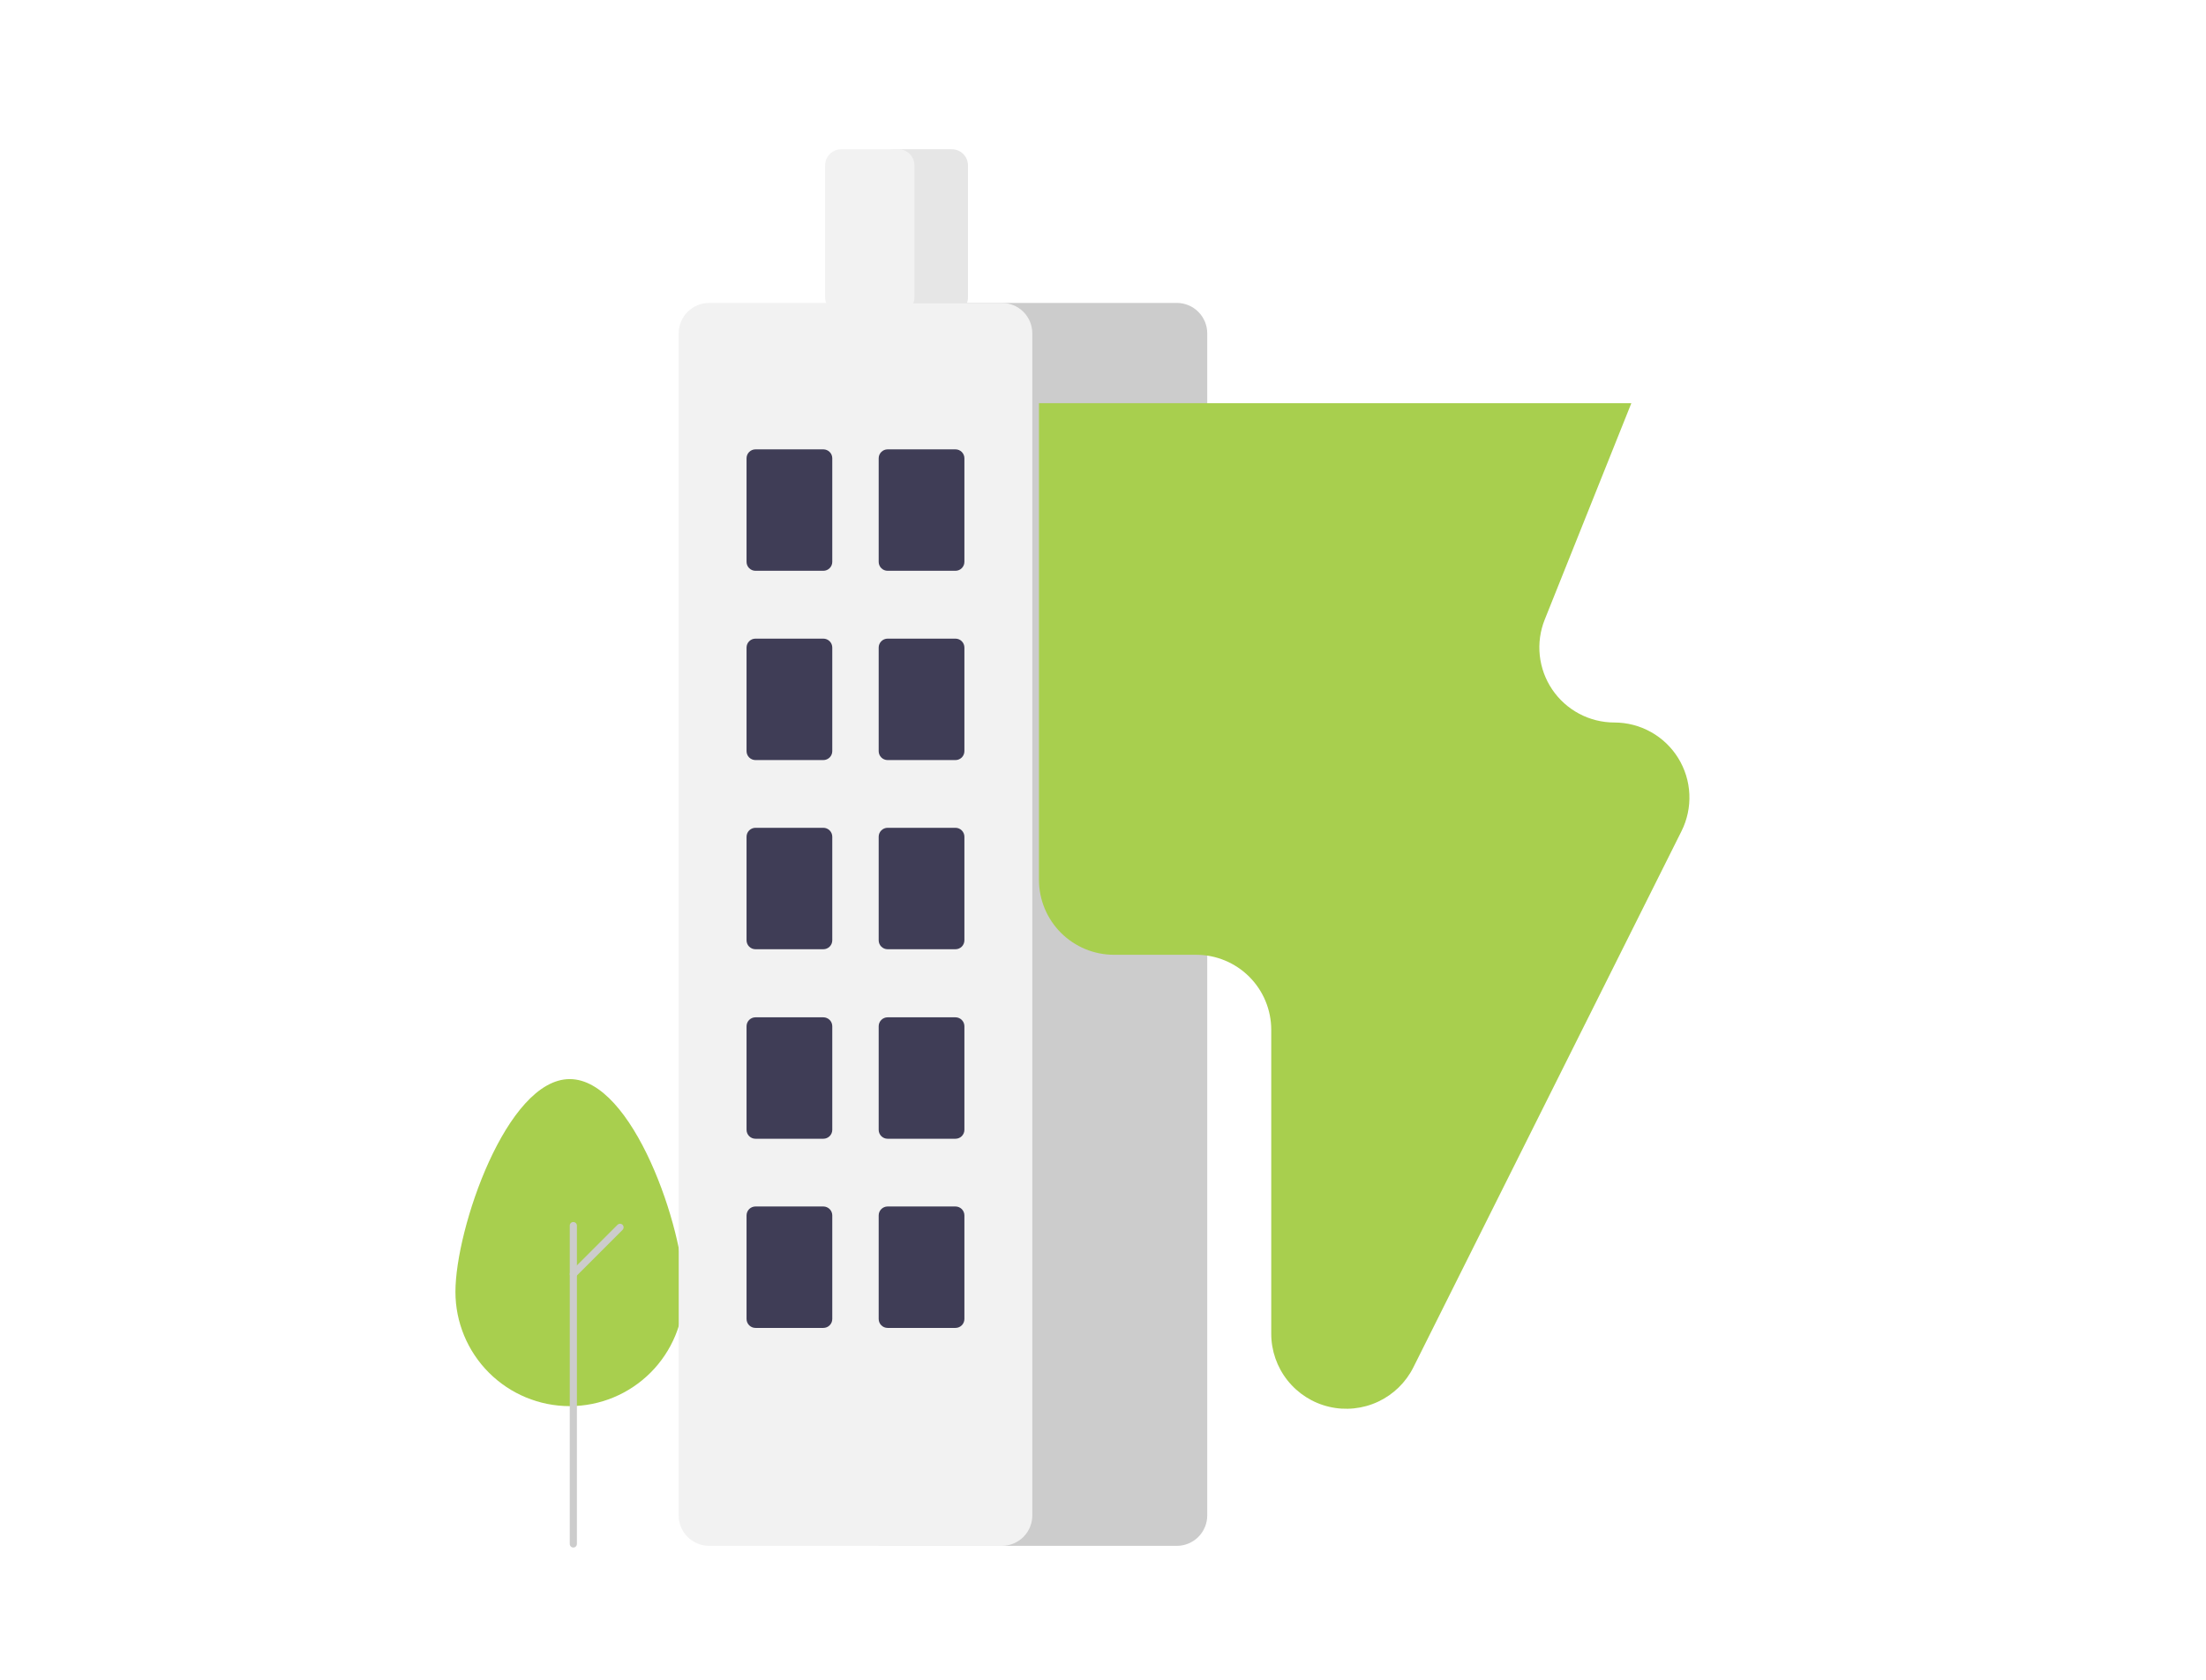
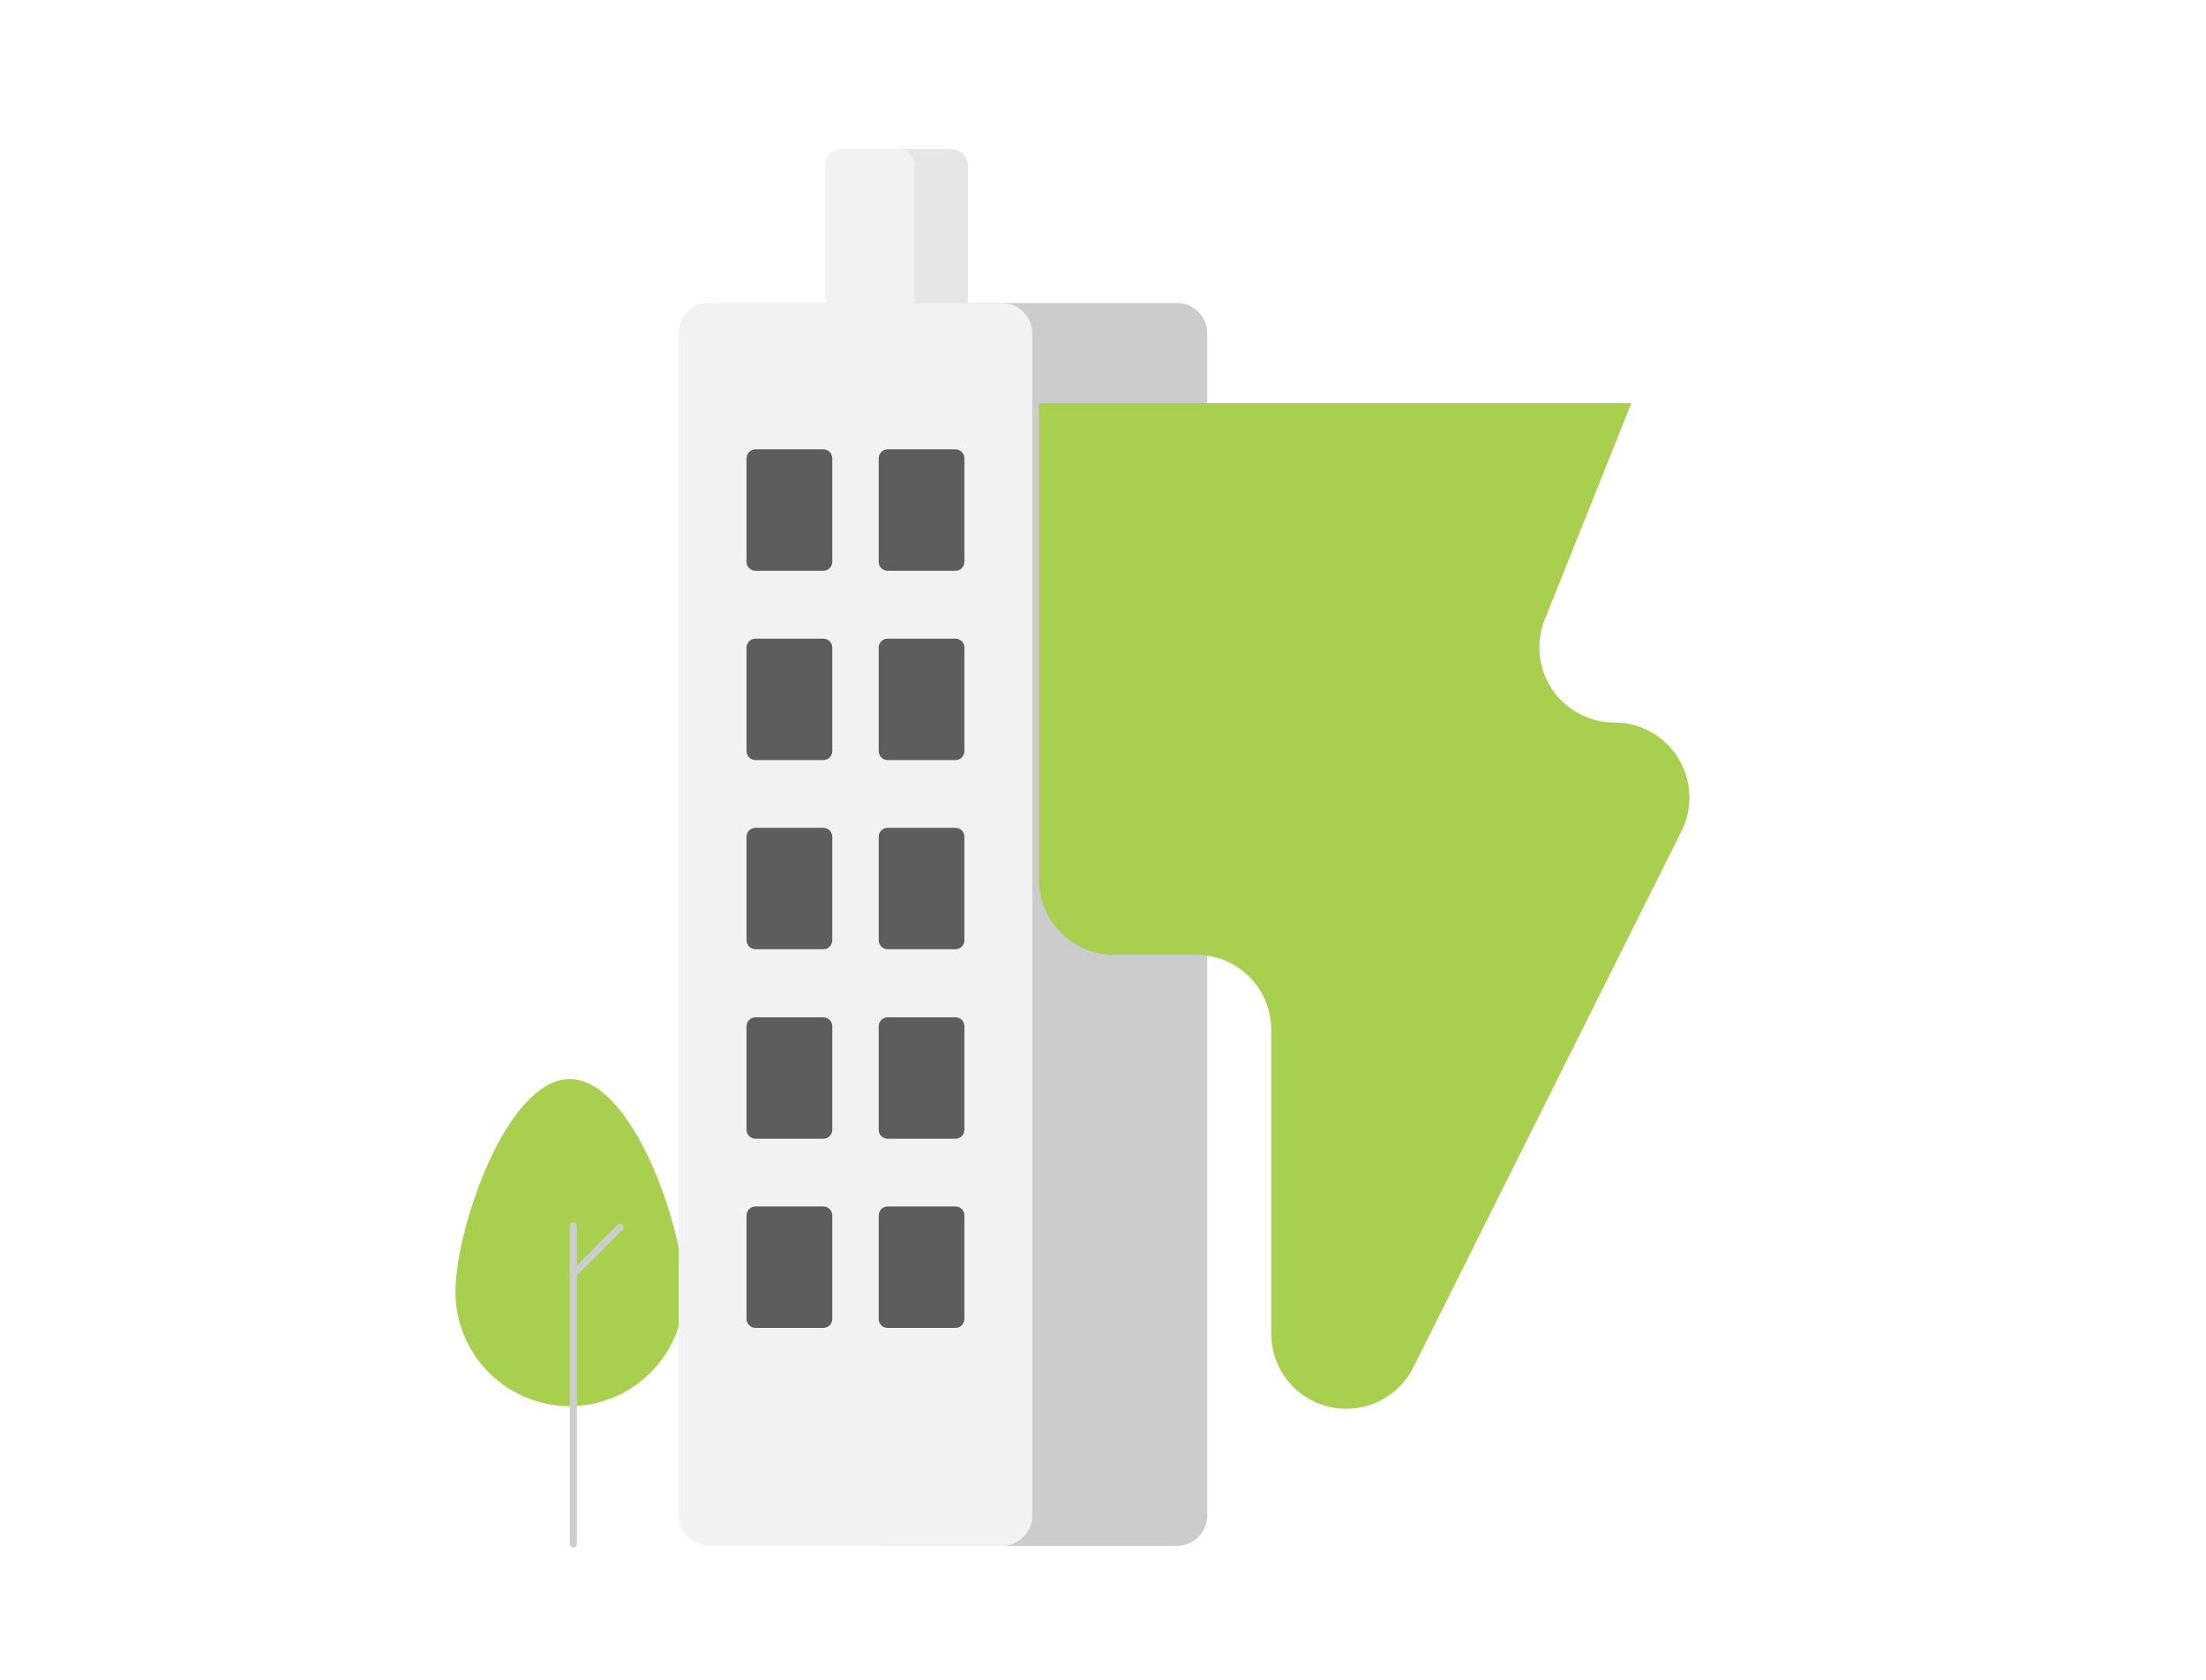
<svg xmlns="http://www.w3.org/2000/svg" width="155" height="118" viewBox="0 0 155 118" fill="none">
  <path d="M48.062 90.774C48.062 86.341 44.466 75.824 40.031 75.824C35.596 75.824 32 86.341 32 90.774C32 92.903 32.846 94.946 34.352 96.452C35.858 97.958 37.901 98.804 40.031 98.804C42.161 98.804 44.203 97.958 45.709 96.452C47.215 94.946 48.062 92.903 48.062 90.774Z" fill="#A8CF4E" />
  <path d="M40.284 108.739C40.217 108.739 40.153 108.713 40.106 108.666C40.059 108.619 40.033 108.555 40.033 108.489V86.118C40.033 86.051 40.059 85.987 40.106 85.94C40.153 85.893 40.217 85.867 40.284 85.867C40.35 85.867 40.414 85.893 40.461 85.94C40.508 85.987 40.535 86.051 40.535 86.118V108.489C40.535 108.555 40.508 108.619 40.461 108.666C40.414 108.713 40.35 108.739 40.284 108.739Z" fill="#CCCCCC" />
  <path d="M40.283 89.774C40.234 89.774 40.185 89.759 40.144 89.731C40.103 89.704 40.071 89.665 40.052 89.619C40.033 89.573 40.028 89.522 40.037 89.474C40.047 89.425 40.071 89.38 40.106 89.345L43.388 86.063C43.435 86.016 43.499 85.99 43.566 85.99C43.632 85.99 43.696 86.016 43.743 86.063C43.79 86.11 43.816 86.174 43.816 86.241C43.816 86.307 43.79 86.371 43.743 86.418L40.461 89.7C40.438 89.724 40.41 89.742 40.38 89.755C40.349 89.767 40.316 89.774 40.283 89.774Z" fill="#CCCCCC" />
  <path d="M66.883 22.032H62.868C62.569 22.032 62.282 21.913 62.07 21.701C61.858 21.49 61.739 21.203 61.739 20.903V11.618C61.739 11.318 61.858 11.031 62.07 10.819C62.282 10.608 62.569 10.489 62.868 10.488H66.883C67.183 10.489 67.47 10.608 67.681 10.819C67.893 11.031 68.012 11.318 68.013 11.618V20.903C68.012 21.203 67.893 21.49 67.681 21.701C67.47 21.913 67.183 22.032 66.883 22.032Z" fill="#E6E6E6" />
  <path d="M82.691 108.621H62.112C61.546 108.62 61.004 108.395 60.604 107.995C60.204 107.595 59.979 107.053 59.979 106.488V23.419C59.979 22.854 60.204 22.311 60.604 21.912C61.004 21.512 61.546 21.287 62.112 21.286H82.691C83.256 21.287 83.799 21.512 84.198 21.912C84.598 22.311 84.823 22.854 84.824 23.419V106.488C84.823 107.053 84.598 107.595 84.198 107.995C83.799 108.395 83.256 108.62 82.691 108.621Z" fill="#CCCCCC" />
  <path d="M70.4 108.621H49.821C49.255 108.62 48.713 108.395 48.313 107.995C47.913 107.595 47.688 107.053 47.688 106.488V23.419C47.688 22.854 47.913 22.311 48.313 21.912C48.713 21.512 49.255 21.287 49.821 21.286H70.4C70.965 21.287 71.507 21.512 71.907 21.912C72.307 22.311 72.532 22.854 72.533 23.419V106.488C72.532 107.053 72.307 107.595 71.907 107.995C71.507 108.395 70.965 108.62 70.4 108.621Z" fill="#F2F2F2" />
  <path d="M63.121 22.032H59.106C58.807 22.032 58.52 21.913 58.308 21.701C58.096 21.49 57.977 21.203 57.977 20.903V11.618C57.977 11.318 58.096 11.031 58.308 10.819C58.52 10.608 58.807 10.489 59.106 10.488H63.121C63.421 10.489 63.708 10.608 63.92 10.819C64.131 11.031 64.25 11.318 64.251 11.618V20.903C64.25 21.203 64.131 21.49 63.92 21.701C63.708 21.913 63.421 22.032 63.121 22.032Z" fill="#F2F2F2" />
-   <path d="M57.85 40.107H53.082C52.916 40.107 52.756 40.041 52.639 39.923C52.521 39.806 52.455 39.646 52.455 39.48V32.202C52.455 32.036 52.521 31.876 52.639 31.759C52.756 31.641 52.916 31.575 53.082 31.575H57.85C58.017 31.575 58.176 31.641 58.294 31.759C58.412 31.876 58.478 32.036 58.478 32.202V39.48C58.478 39.646 58.412 39.806 58.294 39.923C58.176 40.041 58.017 40.107 57.85 40.107Z" fill="#3F3D56" />
-   <path d="M67.134 40.107H62.366C62.2 40.107 62.04 40.041 61.923 39.923C61.805 39.806 61.739 39.646 61.739 39.48V32.202C61.739 32.036 61.805 31.876 61.923 31.759C62.04 31.641 62.2 31.575 62.366 31.575H67.134C67.301 31.575 67.46 31.641 67.578 31.759C67.695 31.876 67.761 32.036 67.762 32.202V39.48C67.761 39.646 67.695 39.806 67.578 39.923C67.46 40.041 67.301 40.107 67.134 40.107Z" fill="#3F3D56" />
-   <path d="M57.85 53.408H53.082C52.916 53.407 52.756 53.341 52.639 53.224C52.521 53.106 52.455 52.947 52.455 52.78V45.502C52.455 45.336 52.521 45.177 52.639 45.059C52.756 44.941 52.916 44.875 53.082 44.875H57.85C58.017 44.875 58.176 44.941 58.294 45.059C58.412 45.177 58.478 45.336 58.478 45.502V52.78C58.478 52.947 58.412 53.106 58.294 53.224C58.176 53.341 58.017 53.407 57.85 53.408Z" fill="#3F3D56" />
-   <path d="M67.134 53.408H62.366C62.2 53.407 62.04 53.341 61.923 53.224C61.805 53.106 61.739 52.947 61.739 52.78V45.502C61.739 45.336 61.805 45.177 61.923 45.059C62.04 44.941 62.2 44.875 62.366 44.875H67.134C67.301 44.875 67.46 44.941 67.578 45.059C67.695 45.177 67.761 45.336 67.762 45.502V52.78C67.761 52.947 67.695 53.106 67.578 53.224C67.46 53.341 67.301 53.407 67.134 53.408Z" fill="#3F3D56" />
-   <path d="M57.85 66.7H53.082C52.916 66.7 52.756 66.633 52.639 66.516C52.521 66.398 52.455 66.239 52.455 66.072V58.794C52.455 58.628 52.521 58.469 52.639 58.351C52.756 58.233 52.916 58.167 53.082 58.167H57.85C58.017 58.167 58.176 58.233 58.294 58.351C58.412 58.469 58.478 58.628 58.478 58.794V66.072C58.478 66.239 58.412 66.398 58.294 66.516C58.176 66.633 58.017 66.7 57.85 66.7Z" fill="#3F3D56" />
-   <path d="M67.134 66.7H62.366C62.2 66.7 62.04 66.633 61.923 66.516C61.805 66.398 61.739 66.239 61.739 66.072V58.794C61.739 58.628 61.805 58.469 61.923 58.351C62.04 58.233 62.2 58.167 62.366 58.167H67.134C67.301 58.167 67.46 58.233 67.578 58.351C67.695 58.469 67.761 58.628 67.762 58.794V66.072C67.761 66.239 67.695 66.398 67.578 66.516C67.46 66.633 67.301 66.7 67.134 66.7Z" fill="#3F3D56" />
-   <path d="M57.85 80.016H53.082C52.916 80.016 52.756 79.95 52.639 79.832C52.521 79.715 52.455 79.555 52.455 79.389V72.111C52.455 71.945 52.521 71.785 52.639 71.667C52.756 71.55 52.916 71.484 53.082 71.483H57.85C58.017 71.484 58.176 71.55 58.294 71.667C58.412 71.785 58.478 71.945 58.478 72.111V79.389C58.478 79.555 58.412 79.715 58.294 79.832C58.176 79.95 58.017 80.016 57.85 80.016Z" fill="#3F3D56" />
-   <path d="M67.134 80.016H62.366C62.2 80.016 62.04 79.95 61.923 79.832C61.805 79.715 61.739 79.555 61.739 79.389V72.111C61.739 71.945 61.805 71.785 61.923 71.667C62.04 71.55 62.2 71.484 62.366 71.483H67.134C67.301 71.484 67.46 71.55 67.578 71.667C67.695 71.785 67.761 71.945 67.762 72.111V79.389C67.761 79.555 67.695 79.715 67.578 79.832C67.46 79.95 67.301 80.016 67.134 80.016Z" fill="#3F3D56" />
-   <path d="M57.85 93.308H53.082C52.916 93.308 52.756 93.242 52.639 93.124C52.521 93.007 52.455 92.847 52.455 92.681V85.403C52.455 85.237 52.521 85.077 52.639 84.959C52.756 84.842 52.916 84.776 53.082 84.775H57.85C58.017 84.776 58.176 84.842 58.294 84.959C58.412 85.077 58.478 85.237 58.478 85.403V92.681C58.478 92.847 58.412 93.007 58.294 93.124C58.176 93.242 58.017 93.308 57.85 93.308Z" fill="#3F3D56" />
-   <path d="M67.134 93.308H62.366C62.2 93.308 62.04 93.242 61.923 93.124C61.805 93.007 61.739 92.847 61.739 92.681V85.403C61.739 85.237 61.805 85.077 61.923 84.959C62.04 84.842 62.2 84.776 62.366 84.775H67.134C67.301 84.776 67.46 84.842 67.578 84.959C67.695 85.077 67.761 85.237 67.762 85.403V92.681C67.761 92.847 67.695 93.007 67.578 93.124C67.46 93.242 67.301 93.308 67.134 93.308Z" fill="#3F3D56" />
+   <path d="M57.85 40.107H53.082C52.916 40.107 52.756 40.041 52.639 39.923C52.521 39.806 52.455 39.646 52.455 39.48V32.202C52.455 32.036 52.521 31.876 52.639 31.759C52.756 31.641 52.916 31.575 53.082 31.575H57.85C58.017 31.575 58.176 31.641 58.294 31.759C58.412 31.876 58.478 32.036 58.478 32.202V39.48C58.478 39.646 58.412 39.806 58.294 39.923C58.176 40.041 58.017 40.107 57.85 40.107Z" fill="#5D5D5D" />
+   <path d="M67.134 40.107H62.366C62.2 40.107 62.04 40.041 61.923 39.923C61.805 39.806 61.739 39.646 61.739 39.48V32.202C61.739 32.036 61.805 31.876 61.923 31.759C62.04 31.641 62.2 31.575 62.366 31.575H67.134C67.301 31.575 67.46 31.641 67.578 31.759C67.695 31.876 67.761 32.036 67.762 32.202V39.48C67.761 39.646 67.695 39.806 67.578 39.923C67.46 40.041 67.301 40.107 67.134 40.107Z" fill="#5D5D5D" />
+   <path d="M57.85 53.408H53.082C52.916 53.407 52.756 53.341 52.639 53.224C52.521 53.106 52.455 52.947 52.455 52.78V45.502C52.455 45.336 52.521 45.177 52.639 45.059C52.756 44.941 52.916 44.875 53.082 44.875H57.85C58.017 44.875 58.176 44.941 58.294 45.059C58.412 45.177 58.478 45.336 58.478 45.502V52.78C58.478 52.947 58.412 53.106 58.294 53.224C58.176 53.341 58.017 53.407 57.85 53.408Z" fill="#5D5D5D" />
+   <path d="M67.134 53.408H62.366C62.2 53.407 62.04 53.341 61.923 53.224C61.805 53.106 61.739 52.947 61.739 52.78V45.502C61.739 45.336 61.805 45.177 61.923 45.059C62.04 44.941 62.2 44.875 62.366 44.875H67.134C67.301 44.875 67.46 44.941 67.578 45.059C67.695 45.177 67.761 45.336 67.762 45.502V52.78C67.761 52.947 67.695 53.106 67.578 53.224C67.46 53.341 67.301 53.407 67.134 53.408Z" fill="#5D5D5D" />
+   <path d="M57.85 66.7H53.082C52.916 66.7 52.756 66.633 52.639 66.516C52.521 66.398 52.455 66.239 52.455 66.072V58.794C52.455 58.628 52.521 58.469 52.639 58.351C52.756 58.233 52.916 58.167 53.082 58.167H57.85C58.017 58.167 58.176 58.233 58.294 58.351C58.412 58.469 58.478 58.628 58.478 58.794V66.072C58.478 66.239 58.412 66.398 58.294 66.516C58.176 66.633 58.017 66.7 57.85 66.7Z" fill="#5D5D5D" />
+   <path d="M67.134 66.7H62.366C62.2 66.7 62.04 66.633 61.923 66.516C61.805 66.398 61.739 66.239 61.739 66.072V58.794C61.739 58.628 61.805 58.469 61.923 58.351C62.04 58.233 62.2 58.167 62.366 58.167H67.134C67.301 58.167 67.46 58.233 67.578 58.351C67.695 58.469 67.761 58.628 67.762 58.794V66.072C67.761 66.239 67.695 66.398 67.578 66.516C67.46 66.633 67.301 66.7 67.134 66.7Z" fill="#5D5D5D" />
+   <path d="M57.85 80.016H53.082C52.916 80.016 52.756 79.95 52.639 79.832C52.521 79.715 52.455 79.555 52.455 79.389V72.111C52.455 71.945 52.521 71.785 52.639 71.667C52.756 71.55 52.916 71.484 53.082 71.483H57.85C58.017 71.484 58.176 71.55 58.294 71.667C58.412 71.785 58.478 71.945 58.478 72.111V79.389C58.478 79.555 58.412 79.715 58.294 79.832C58.176 79.95 58.017 80.016 57.85 80.016Z" fill="#5D5D5D" />
+   <path d="M67.134 80.016H62.366C62.2 80.016 62.04 79.95 61.923 79.832C61.805 79.715 61.739 79.555 61.739 79.389V72.111C61.739 71.945 61.805 71.785 61.923 71.667C62.04 71.55 62.2 71.484 62.366 71.483H67.134C67.301 71.484 67.46 71.55 67.578 71.667C67.695 71.785 67.761 71.945 67.762 72.111V79.389C67.761 79.555 67.695 79.715 67.578 79.832C67.46 79.95 67.301 80.016 67.134 80.016Z" fill="#5D5D5D" />
+   <path d="M57.85 93.308H53.082C52.916 93.308 52.756 93.242 52.639 93.124C52.521 93.007 52.455 92.847 52.455 92.681V85.403C52.455 85.237 52.521 85.077 52.639 84.959C52.756 84.842 52.916 84.776 53.082 84.775H57.85C58.017 84.776 58.176 84.842 58.294 84.959C58.412 85.077 58.478 85.237 58.478 85.403V92.681C58.478 92.847 58.412 93.007 58.294 93.124C58.176 93.242 58.017 93.308 57.85 93.308Z" fill="#5D5D5D" />
+   <path d="M67.134 93.308H62.366C62.2 93.308 62.04 93.242 61.923 93.124C61.805 93.007 61.739 92.847 61.739 92.681V85.403C61.739 85.237 61.805 85.077 61.923 84.959C62.04 84.842 62.2 84.776 62.366 84.775H67.134C67.301 84.776 67.46 84.842 67.578 84.959C67.695 85.077 67.761 85.237 67.762 85.403V92.681C67.761 92.847 67.695 93.007 67.578 93.124C67.46 93.242 67.301 93.308 67.134 93.308Z" fill="#5D5D5D" />
  <path d="M113.432 50.768C112.57 50.768 111.721 50.557 110.96 50.153C110.199 49.749 109.549 49.165 109.065 48.451C108.582 47.737 108.282 46.916 108.189 46.059C108.097 45.203 108.217 44.336 108.537 43.536L114.624 28.329H73V61.817C73 62.509 73.136 63.195 73.401 63.834C73.666 64.474 74.055 65.055 74.544 65.545C75.034 66.034 75.615 66.423 76.255 66.688C76.895 66.953 77.58 67.089 78.273 67.089H84.048C85.447 67.089 86.788 67.645 87.777 68.633C88.766 69.622 89.321 70.963 89.321 72.362V93.717C89.321 94.905 89.722 96.058 90.459 96.989C91.196 97.921 92.226 98.576 93.382 98.849C94.538 99.122 95.752 98.996 96.828 98.493C97.904 97.989 98.778 97.138 99.309 96.075L118.148 58.399C118.55 57.595 118.739 56.702 118.699 55.804C118.659 54.906 118.389 54.033 117.917 53.269C117.444 52.504 116.784 51.873 115.999 51.436C115.214 50.998 114.331 50.768 113.432 50.768Z" fill="#A8CF4E" />
</svg>
